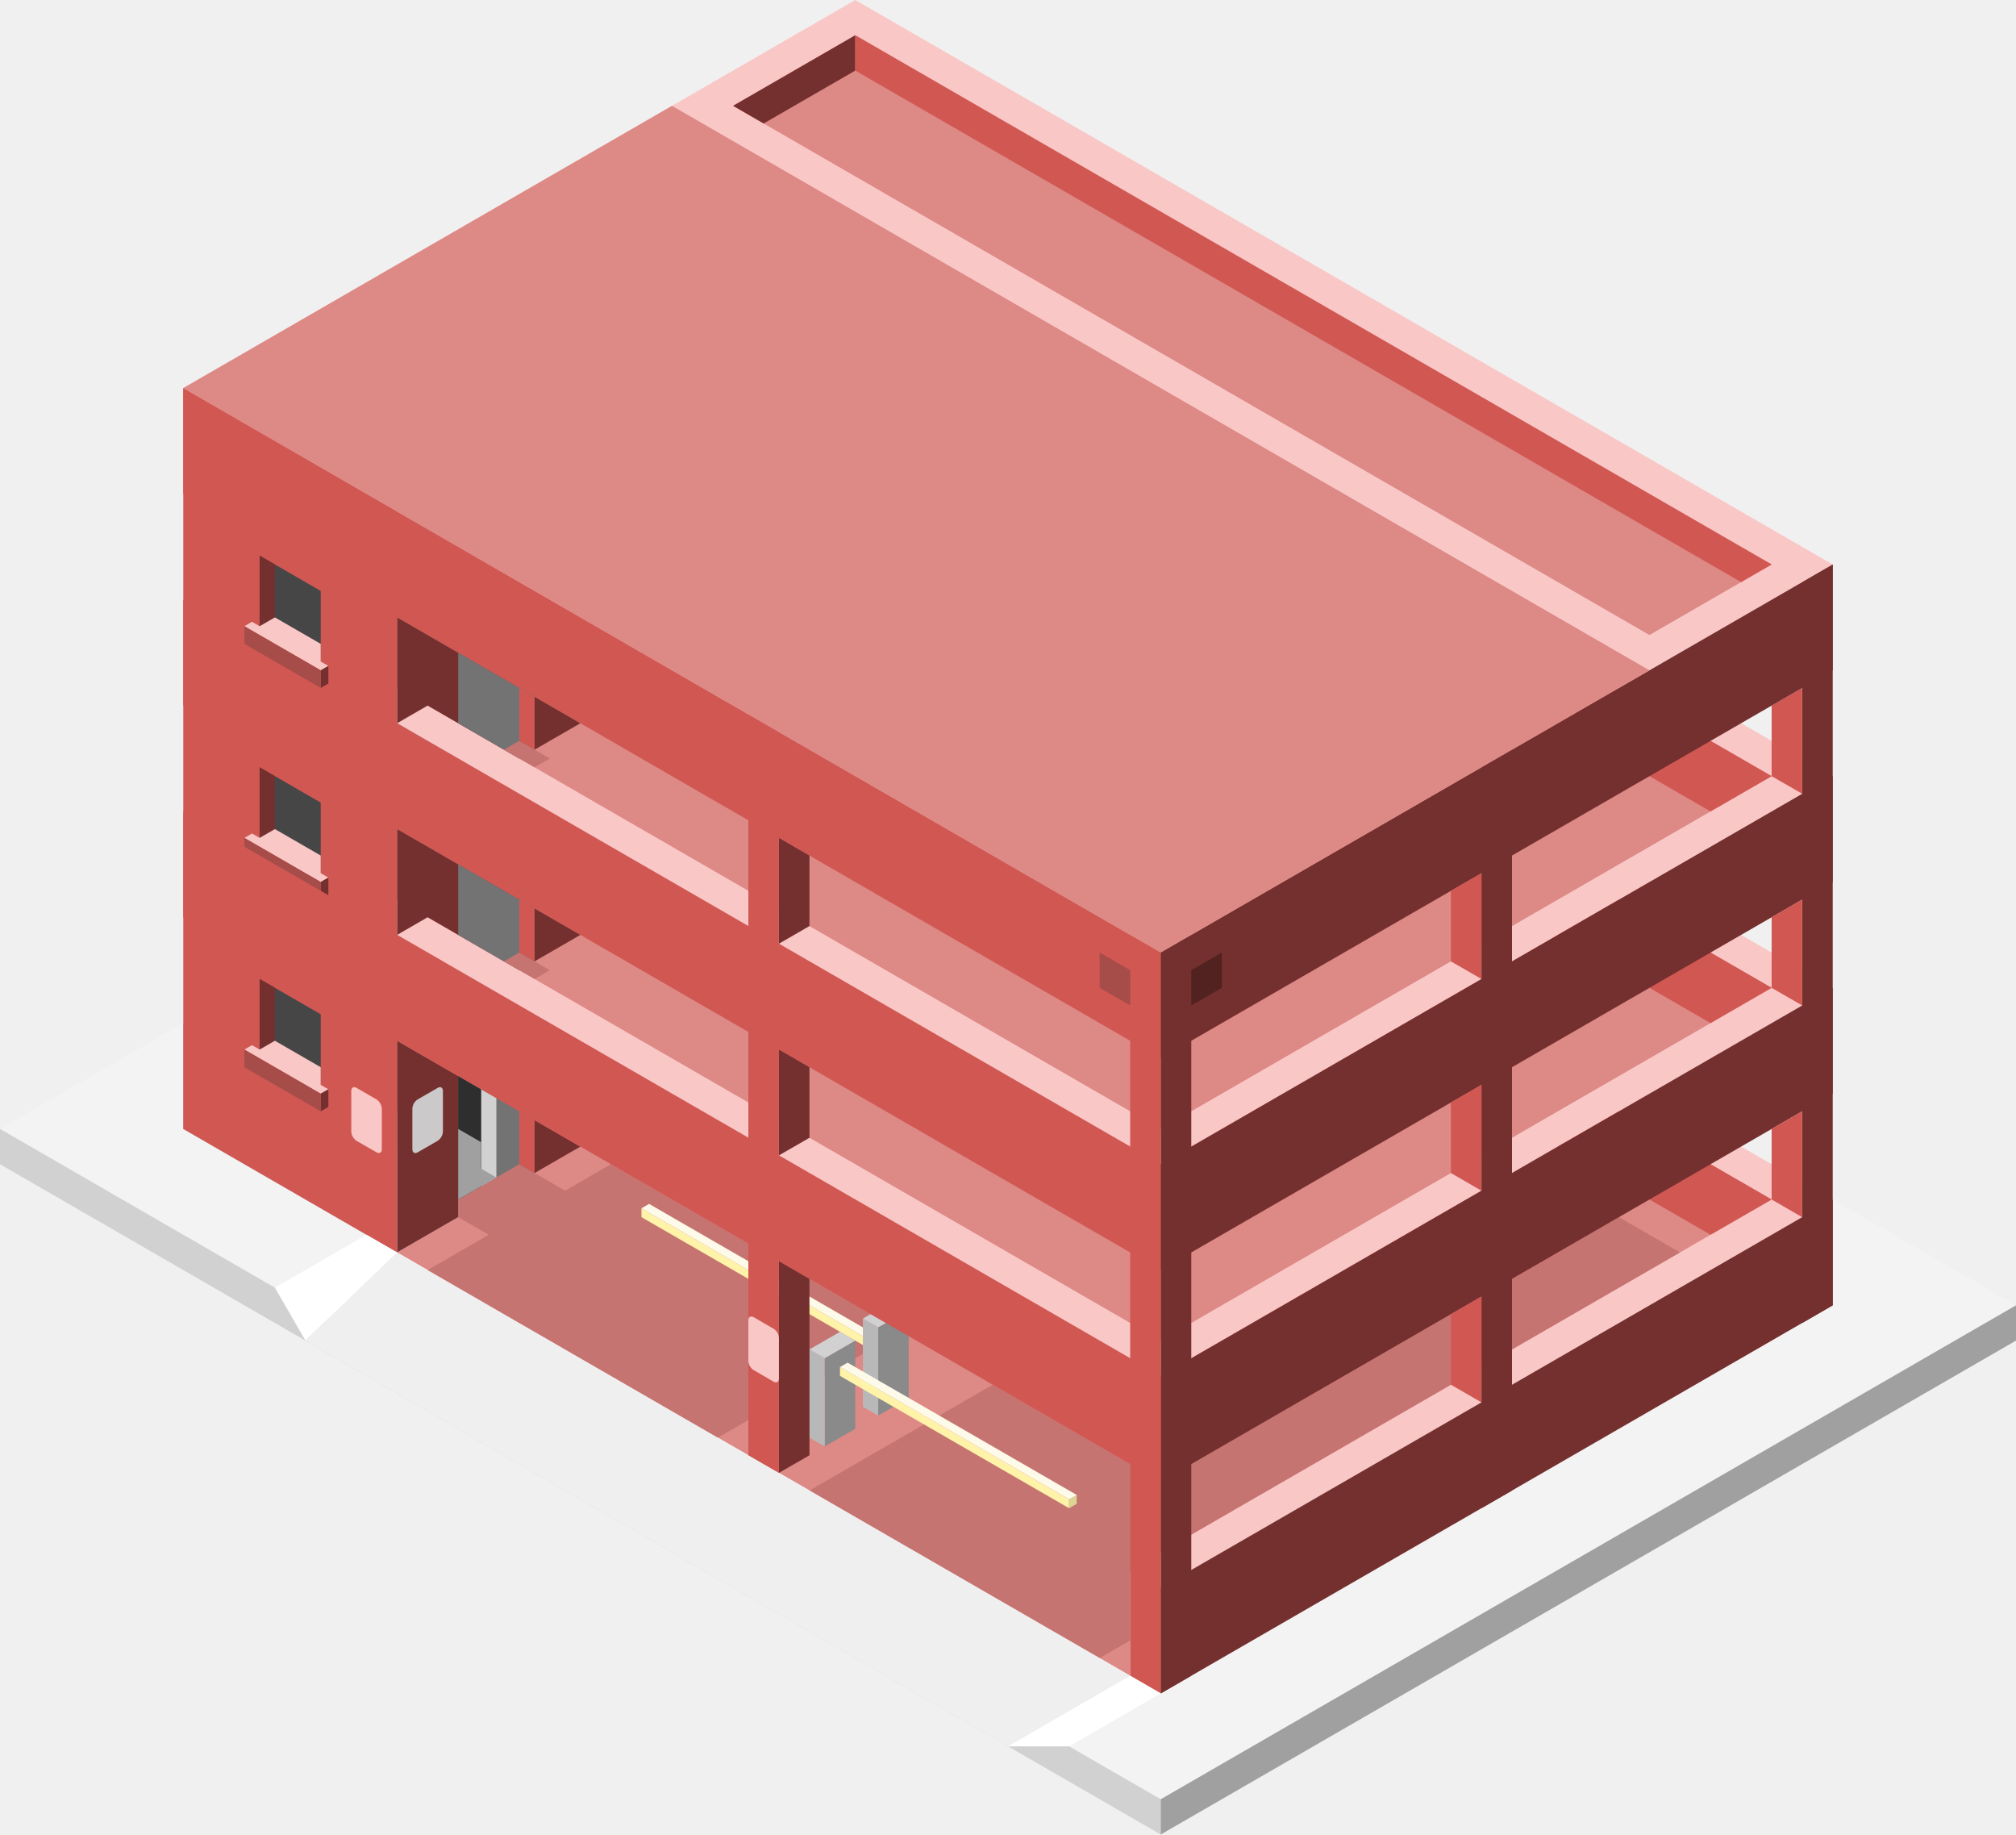
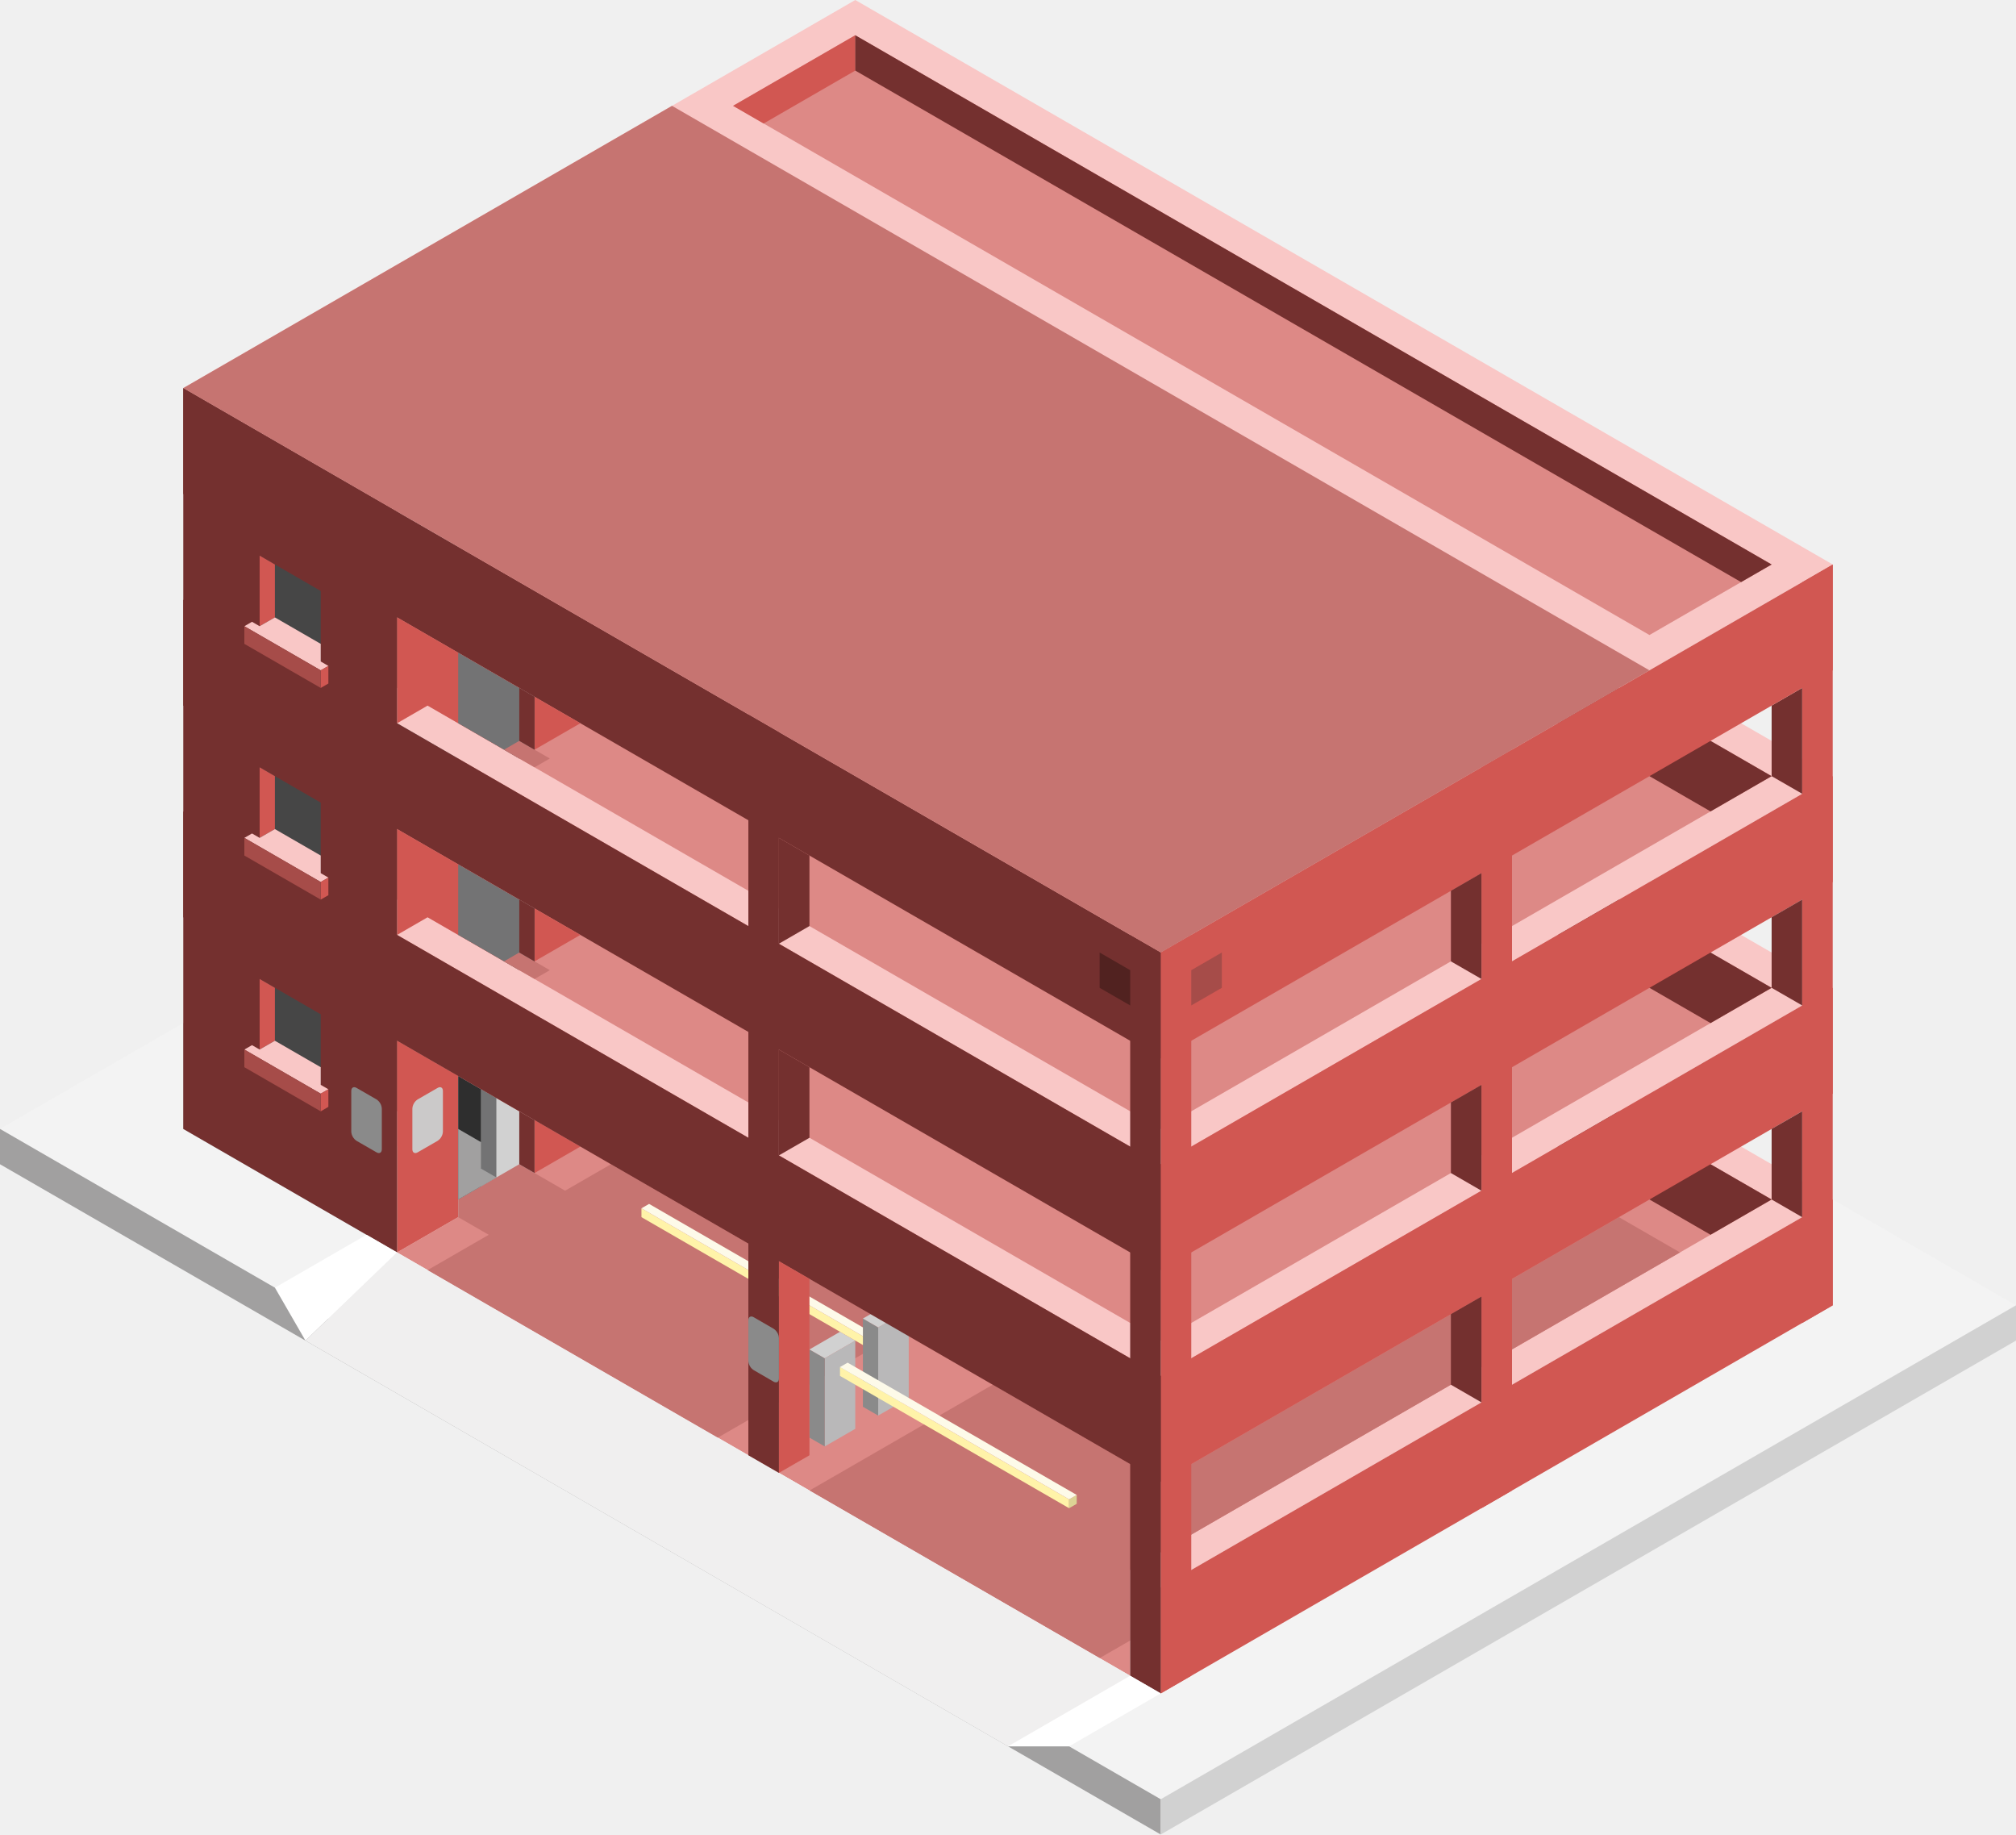
<svg xmlns="http://www.w3.org/2000/svg" id="Layer_1" data-name="Layer 1" viewBox="0 0 330 300.22">
  <defs>
    <style>
      .cls-1 {
        fill: #f3f3f3;
      }

      .cls-2 {
-         fill: #d1d1d1;
+         fill: #a1a0a0;
      }

      .cls-3 {
-         fill: #a1a0a0;
+         fill: #d1d1d1;
      }

      .top-light {
        fill: #f9c7c6;
      }

      .top-prim {
        fill: #dd8986;
      }

      .cls-4 {
        fill: #b9b8b9;
      }

-       .exterior-R-prim {
-         fill: #d15752;
+       .exterior-L-prim {
+         fill: #74302f;
      }

      .top-dark {
        fill: #c67471;
      }

-       .exterior-L-prim {
-         fill: #74302f;
+       .exterior-R-prim {
+         fill: #d15752;
      }

      .cls-5 {
        fill: #464646;
      }

      .cls-6 {
        fill: #737374;
      }

      .cls-7 {
        fill: #fff;
      }

      .cls-8 {
        fill: #f0efef;
      }

      .cls-9 {
        fill: #2e2e2e;
      }

+       .exterior-L-dark {
+         fill: #512220;
+       }
+ 
      .exterior-R-dark {
        fill: #a64c49;
      }

-       .exterior-L-dark {
-         fill: #512220;
-       }
- 
      .cls-10 {
-         fill: #cbc9c9;
+         fill: #8a8a8a;
      }

      .cls-11 {
-         fill: #8a8a8a;
+         fill: #cbc9c9;
      }

      .cls-12 {
        fill: #fff3a9;
      }

      .cls-13 {
        fill: #dcd395;
      }

      .cls-14 {
        fill: #fdfae9;
      }
    </style>
  </defs>
-   <g transform="scale(-1, 1) translate(-330, 0)">
-     <path id="Path" class="cls-1" d="M140,294.45l190-109.7L190,103.92,0,213.62Z" />
-     <path id="Path-2" data-name="Path" class="cls-2" d="M140,300.22v-5.77l190-109.7v5.78Z" />
-     <path id="Path-3" data-name="Path" class="cls-3" d="M0,219.39v-5.77l140,80.83v5.77Z" />
-     <path id="Path-4" data-name="Path" class="top-light" d="M30,196.3l160-92.38,110,63.51L140,259.81Z" />
-     <path id="Path-5" data-name="Path" class="top-prim" d="M40,196.3l100,57.73,150-86.6L190,109.7Z" />
-     <path id="Path-6" data-name="Path" class="cls-4" d="M265,204.96l35-20.21V167.43l-35,20.21Z" />
-     <path id="Path-7" data-name="Path" class="exterior-R-prim" d="M40,196.3l150-86.6v11.54L50,202.07Z" />
-     <path id="Path-8" data-name="Path" class="cls-3" d="M295,170.32l-5-2.89V155.88l5-2.88Z" />
-     <path id="Path-9" data-name="Path" class="top-light" d="M30,161.66,190,69.28l110,63.51L140,225.17Z" />
-     <path id="Path-10" data-name="Path" class="top-prim" d="M40,161.66l100,57.73,150-86.6L190,75.06Z" />
-     <path id="Path-11" data-name="Path" class="cls-3" d="M290,132.79l-10,5.77L190,86.6V75.06Z" />
-     <path id="Path-12" data-name="Path" class="exterior-R-prim" d="M40,161.66l150-86.6V86.6L50,167.43Z" />
-     <path id="Path-13" data-name="Path" class="top-light" d="M30,127.02,190,34.64,300,98.15,140,190.53Z" />
-     <path id="Path-14" data-name="Path" class="top-prim" d="M145,274.24l120-69.28L232.5,186.2,145,236.71Z" />
-     <path id="Path-15" data-name="Path" class="top-dark" d="M145,256.92v11.55l5,2.88,47.5-27.42-30-17.32L140,242.49l-75-43.3-10,5.77Z" />
-     <path id="Path-16" data-name="Path" class="exterior-R-prim" d="M140,207.85l160-92.38V98.15L140,190.53Z" />
-     <path id="Path-17" data-name="Path" class="exterior-L-prim" d="M30,127.02l110,63.51v17.32L30,144.34Z" />
-     <path id="Path-18" data-name="Path" class="exterior-L-prim" d="M30,161.66l110,63.51v17.32L30,178.98Z" />
-     <path id="Path-19" data-name="Path" class="exterior-L-prim" d="M30,196.3l110,63.51v17.32L30,213.62Z" />
-     <path id="Path-20" data-name="Path" class="exterior-L-prim" d="M35,216.51V95.26l-5-2.88V213.62Z" />
-     <path id="Path-21" data-name="Path" class="exterior-R-prim" d="M40,127.02V115.47l-5-2.89V129.9Z" />
-     <path id="Path-22" data-name="Path" class="cls-3" d="M290,98.15V86.6l5-2.88v17.32Z" />
-     <path id="Path-23" data-name="Path" class="exterior-R-prim" d="M35,164.54l5-2.88V150.11l-5-2.89Z" />
-     <path id="Path-24" data-name="Path" class="exterior-R-prim" d="M35,199.19l5-2.89V184.75l-5-2.88Z" />
-     <path id="Path-25" data-name="Path" class="cls-3" d="M295,135.68l-5-2.89V121.24l5-2.88Z" />
-     <path id="Path-26" data-name="Path" class="top-prim" d="M40,127.02l100,57.73,150-86.6L190,40.41Z" />
-     <path id="Path-27" data-name="Path" class="cls-3" d="M290,98.15l-10,5.77L190,51.96V40.41Z" />
-     <path id="Path-28" data-name="Path" class="exterior-R-prim" d="M40,127.02,190,40.41V51.96L50,132.79Z" />
-     <path id="Path-29" data-name="Path" class="top-light" d="M30,92.38,190,0,300,63.51,140,155.88Z" />
-     <path id="Path-30" data-name="Path" class="exterior-R-prim" d="M140,173.21,300,80.83V63.51L140,155.88Z" />
-     <path id="Path-31" data-name="Path" class="exterior-L-prim" d="M30,92.38l110,63.5v17.33L30,109.7Z" />
-     <path id="Path-32" data-name="Path" class="exterior-L-prim" d="M265,118.36l-5-2.89-15,8.66-10-5.77,30-17.32Z" />
-     <path id="Path-33" data-name="Path" class="exterior-L-prim" d="M265,153l-5-2.89-15,8.66L235,153l30-17.32Z" />
-     <path id="Path-34" data-name="Path" class="exterior-L-prim" d="M265,204.96l-30-17.32,30-17.32Z" />
-     <path id="Path-35" data-name="Path" class="exterior-L-prim" d="M140,277.13V155.88L135,153V274.24Z" />
-     <path id="Path-36" data-name="Path" class="exterior-L-prim" d="M87.5,246.82V125.57l-5-2.88V243.93Z" />
-     <path id="Path-37" data-name="Path" class="exterior-L-prim" d="M202.5,154.44l-5-2.89V140.01l5-2.89Z" />
-     <path id="Path-38" data-name="Path" class="exterior-L-prim" d="M202.5,171.76l-5,2.89V186.2l5,2.88Z" />
-     <path id="Path-39" data-name="Path" class="exterior-R-prim" d="M140,277.13V155.88l5-2.88V274.24Z" />
-     <path id="Path-40" data-name="Path" class="exterior-R-prim" d="M300,63.51,265,83.72V204.96l35-20.21Z" />
-     <path id="Path-41" data-name="Path" class="cls-5" d="M277.5,165.99l10-5.78v11.55l-10,5.78Z" />
-     <path id="Path-42" data-name="Path" class="cls-5" d="M277.5,131.35l10-5.78v11.55l-10,5.77Z" />
-     <path id="Path-43" data-name="Path" class="cls-5" d="M277.5,96.71l10-5.78v11.55l-10,5.77Z" />
-     <path id="Path-44" data-name="Path" class="exterior-L-prim" d="M287.5,171.76l-2.5-1.44v-8.66l2.5-1.45Z" />
-     <path id="Path-45" data-name="Path" class="exterior-L-prim" d="M287.5,137.12l-2.5-1.44v-8.66l2.5-1.45Z" />
-     <path id="Path-46" data-name="Path" class="exterior-L-prim" d="M287.5,102.48l-2.5-1.44V92.38l2.5-1.45Z" />
-     <path id="Path-47" data-name="Path" class="top-light" d="M276.25,108.98l1.25-.73v-2.88l7.5-4.33,2.5,1.44,1.25-.72,1.25.72-12.5,7.22Z" />
-     <path id="Path-48" data-name="Path" class="top-light" d="M276.25,143.62l1.25-.73v-2.88l7.5-4.33,2.5,1.44,1.25-.72,1.25.72-12.5,7.22Z" />
-     <path id="Path-49" data-name="Path" class="top-light" d="M276.25,178.26l1.25-.72v-2.89l7.5-4.33,2.5,1.44,1.25-.72,1.25.72-12.5,7.22Z" />
-     <path id="Path-50" data-name="Path" class="cls-6" d="M255,153l-10,5.77-2.5-1.44v-8.66l12.5-7.22Z" />
-     <path id="Path-51" data-name="Path" class="cls-6" d="M255,118.36l-10,5.77-2.5-1.44v-8.66l12.5-7.22Z" />
-     <path id="Path-52" data-name="Path" class="cls-6" d="M255,199.19l-12.5-7.22v-8.66l12.5-7.22Z" />
-     <path id="Path-53" data-name="Path" class="top-dark" d="M240,158.77l5-2.89,2.5,1.45-5,2.88Z" />
-     <path id="Path-54" data-name="Path" class="top-dark" d="M240,124.13l5-2.89,2.5,1.45-5,2.88Z" />
-     <path id="Path-55" data-name="Path" class="top-dark" d="M235,196.3l10-5.77,10,5.77v2.89l-7.5,4.33Z" />
-     <path id="Path-56" data-name="Path" class="exterior-R-prim" d="M242.5,148.67l2.5-1.45v8.66l-2.5,1.45Z" />
-     <path id="Path-57" data-name="Path" class="exterior-R-prim" d="M242.5,114.03l2.5-1.45v8.66l-2.5,1.45Z" />
-     <path id="Path-58" data-name="Path" class="exterior-R-prim" d="M242.5,183.31l2.5-1.44v8.66l-2.5,1.44Z" />
-     <path id="Path-59" data-name="Path" class="exterior-R-prim" d="M92.5,157.33V145.78l-5-2.89v17.32Z" />
-     <path id="Path-60" data-name="Path" class="exterior-R-prim" d="M87.5,194.86l5-2.89V180.42l-5-2.88Z" />
-     <path id="Path-61" data-name="Path" class="exterior-R-prim" d="M87.5,229.5l5-2.89V215.06l-5-2.88Z" />
-     <path id="Path-62" data-name="Path" class="cls-7" d="M265,204.96l5-2.89,15,8.66-5,8.66Z" />
-     <path id="Path-63" data-name="Path" class="cls-8" d="M202.5,241.04l15,14.44L165,285.79H155l-10-11.55Z" />
-     <path id="Path-64" data-name="Path" class="cls-8" d="M265,204.96l15,14.43-62.5,36.09-5-2.89-15-8.66Z" />
-     <path id="Path-65" data-name="Path" class="cls-2" d="M248.75,192.69l2.5,1.44V178.26l-2.5,1.44Z" />
-     <path id="Path-66" data-name="Path" class="cls-9" d="M255,176.09l-3.75,2.17v15.87L255,196.3Z" />
-     <path id="Path-67" data-name="Path" class="cls-3" d="M248.75,192.69l2.5-1.44v-4.33l3.75-2.17V196.3Z" />
-     <path id="Path-68" data-name="Path" class="top-dark" d="M212.5,235.27,260,207.85l-30-17.32-22.5,12.99-25,14.43Z" />
-     <path id="Path-69" data-name="Path" class="exterior-R-dark" d="M145,158.77l5-2.89v5.78l-5,2.88Z" />
-     <path id="Path-70" data-name="Path" class="exterior-L-dark" d="M135,158.77l-5-2.89v5.78l5,2.88Z" />
-     <path id="Path-71" data-name="Path" class="exterior-L-prim" d="M276.25,108.98v2.88l1.25.72V109.7Z" />
-     <path id="Path-72" data-name="Path" class="exterior-L-prim" d="M276.25,143.62v2.88l1.25.72v-2.88Z" />
-     <path id="Path-73" data-name="Path" class="exterior-L-prim" d="M276.25,178.26v2.88l1.25.73v-2.89Z" />
-     <path id="Path-74" data-name="Path" class="exterior-R-dark" d="M290,102.48v2.89l-12.5,7.21V109.7Z" />
-     <path id="Path-75" data-name="Path" class="exterior-R-dark" d="M290,137.12v2.89l-12.5,7.21v-2.88Z" />
-     <path id="Path-76" data-name="Path" class="exterior-R-dark" d="M290,171.76v2.89l-12.5,7.22v-2.89Z" />
-     <path id="Path-77" data-name="Path" class="top-light" d="M268.37,179.92l3.26-1.88c.48-.28.87-.06.87.5v6.66a1.923,1.923,0,0,1-.87,1.5l-3.26,1.88c-.48.28-.87.05-.87-.5v-6.66A1.923,1.923,0,0,1,268.37,179.92Z" />
-     <path id="Path-78" data-name="Path" class="cls-10" d="M261.63,179.92l-3.26-1.88c-.48-.28-.87-.06-.87.5v6.66a1.923,1.923,0,0,0,.87,1.5l3.26,1.88c.48.28.87.05.87-.5v-6.66A1.923,1.923,0,0,0,261.63,179.92Z" />
-     <path id="Path-79" data-name="Path" class="cls-11" d="M195,236.71l-5-2.88V219.39l5,2.89Z" />
-     <path id="Path-80" data-name="Path" class="cls-11" d="M186.25,231.66l-5-2.88V214.34l5,2.89Z" />
-     <path id="Path-81" data-name="Path" class="cls-4" d="M197.5,235.27V220.84l-2.5,1.44v14.43Z" />
-     <path id="Path-82" data-name="Path" class="cls-4" d="M188.75,230.22V215.78l-2.5,1.45v14.43Z" />
-     <path id="Path-83" data-name="Path" class="cls-2" d="M190,219.39l2.5-1.44,5,2.89-2.5,1.44Z" />
-     <path id="Path-84" data-name="Path" class="cls-2" d="M181.25,214.34l2.5-1.44,5,2.88-2.5,1.45Z" />
-     <path id="Path-85" data-name="Path" class="exterior-R-prim" d="M140,242.49l160-92.38V132.79L140,225.17Z" />
-     <path id="Path-86" data-name="Path" class="cls-12" d="M192.5,225.17,155,246.82v-1.45l37.5-21.65Z" />
-     <path id="Path-87" data-name="Path" class="cls-12" d="M225,199.19l-36.25,20.92v-1.44L225,197.74Z" />
-     <path id="Path-88" data-name="Path" class="cls-13" d="M153.75,244.65l1.25.72v1.45l-1.25-.72Z" />
-     <path id="Path-89" data-name="Path" class="cls-14" d="M191.25,223l1.25.72L155,245.37l-1.25-.72Z" />
-     <path id="Path-90" data-name="Path" class="cls-14" d="M223.75,197.02l1.25.72-36.25,20.93v-1.44Z" />
-     <path id="Path-91" data-name="Path" class="exterior-L-prim" d="M202.5,206.4l-5,2.89v28.87l5,2.88Z" />
-     <path id="Path-92" data-name="Path" class="exterior-R-prim" d="M202.5,241.04V119.8l5-2.89V238.16Z" />
-     <path id="Path-93" data-name="Path" class="top-light" d="M203.37,217.45l3.26-1.89c.48-.27.87-.05.87.5v6.66a1.893,1.893,0,0,1-.87,1.5l-3.26,1.89c-.48.28-.87.05-.87-.5v-6.66A1.923,1.923,0,0,1,203.37,217.45Z" />
-     <path id="Path-94" data-name="Path" class="cls-7" d="M155,285.79h10l-20-11.55-5,2.89Z" />
-     <path id="Path-95" data-name="Path" class="top-prim" d="M40,92.38,190,5.77l20,11.55L60,103.92Z" />
-     <path id="Path-96" data-name="Path" class="exterior-L-prim" d="M190,5.77v5.78l15,8.66,5-2.89Z" />
-     <path id="Path-97" data-name="Path" class="exterior-R-prim" d="M40,92.38,190,5.77v5.78L45,95.26Z" />
-     <path id="anchor_30_155.88_240" class="top-prim" d="M60,109.7,220,17.32l80,46.19L140,155.88Z" />
+   <g>
+     <path id="Path" class="cls-1" d="M190,294.45,0,184.75l140-80.83,190,109.7Z" />
+     <path id="Path-2" data-name="Path" class="cls-2" d="M190,300.22v-5.77L0,184.75v5.78Z" />
+     <path id="Path-3" data-name="Path" class="cls-3" d="M330,219.39v-5.77L190,294.45v5.77Z" />
+     <path id="Path-4" data-name="Path" class="top-light" d="M300,196.3,140,103.92,30,167.43l160,92.38Z" />
+     <path id="Path-5" data-name="Path" class="top-prim" d="M290,196.3,190,254.03,40,167.43,140,109.7Z" />
+     <path id="Path-6" data-name="Path" class="cls-4" d="M65,204.96,30,184.75V167.43l35,20.21Z" />
+     <path id="Path-7" data-name="Path" class="exterior-L-prim" d="M290,196.3,140,109.7v11.54l140,80.83Z" />
+     <path id="Path-8" data-name="Path" class="cls-2" d="M35,170.32l5-2.89V155.88L35,153Z" />
+     <path id="Path-9" data-name="Path" class="top-light" d="M300,161.66,140,69.28,30,132.79l160,92.38Z" />
+     <path id="Path-10" data-name="Path" class="top-prim" d="M290,161.66,190,219.39,40,132.79,140,75.06Z" />
+     <path id="Path-11" data-name="Path" class="cls-2" d="M40,132.79l10,5.77L140,86.6V75.06Z" />
+     <path id="Path-12" data-name="Path" class="exterior-L-prim" d="M290,161.66,140,75.06V86.6l140,80.83Z" />
+     <path id="Path-13" data-name="Path" class="top-light" d="M300,127.02,140,34.64,30,98.15l160,92.38Z" />
+     <path id="Path-14" data-name="Path" class="top-prim" d="M185,274.24,65,204.96,97.5,186.2,185,236.71Z" />
+     <path id="Path-15" data-name="Path" class="top-dark" d="M185,256.92v11.55l-5,2.88-47.5-27.42,30-17.32L190,242.49l75-43.3,10,5.77Z" />
+     <path id="Path-16" data-name="Path" class="exterior-L-prim" d="M190,207.85,30,115.47V98.15l160,92.38Z" />
+     <path id="Path-17" data-name="Path" class="exterior-R-prim" d="M300,127.02,190,190.53v17.32l110-63.51Z" />
+     <path id="Path-18" data-name="Path" class="exterior-R-prim" d="M300,161.66,190,225.17v17.32l110-63.51Z" />
+     <path id="Path-19" data-name="Path" class="exterior-R-prim" d="M300,196.3,190,259.81v17.32l110-63.51Z" />
+     <path id="Path-20" data-name="Path" class="exterior-R-prim" d="M295,216.51V95.26l5-2.88V213.62Z" />
+     <path id="Path-21" data-name="Path" class="exterior-L-prim" d="M290,127.02V115.47l5-2.89V129.9Z" />
+     <path id="Path-22" data-name="Path" class="cls-2" d="M40,98.15V86.6l-5-2.88v17.32Z" />
+     <path id="Path-23" data-name="Path" class="exterior-L-prim" d="M295,164.54l-5-2.88V150.11l5-2.89Z" />
+     <path id="Path-24" data-name="Path" class="exterior-L-prim" d="M295,199.19l-5-2.89V184.75l5-2.88Z" />
+     <path id="Path-25" data-name="Path" class="cls-2" d="M35,135.68l5-2.89V121.24l-5-2.88Z" />
+     <path id="Path-26" data-name="Path" class="top-prim" d="M290,127.02,190,184.75,40,98.15,140,40.41Z" />
+     <path id="Path-27" data-name="Path" class="cls-2" d="M40,98.15l10,5.77,90-51.96V40.41Z" />
+     <path id="Path-28" data-name="Path" class="exterior-L-prim" d="M290,127.02,140,40.41V51.96l140,80.83Z" />
+     <path id="Path-29" data-name="Path" class="top-light" d="M300,92.38,140,0,30,63.51l160,92.37Z" />
+     <path id="Path-30" data-name="Path" class="exterior-L-prim" d="M190,173.21,30,80.83V63.51l160,92.37Z" />
+     <path id="Path-31" data-name="Path" class="exterior-R-prim" d="M300,92.38l-110,63.5v17.33L300,109.7Z" />
+     <path id="Path-32" data-name="Path" class="exterior-R-prim" d="M65,118.36l5-2.89,15,8.66,10-5.77L65,101.04Z" />
+     <path id="Path-33" data-name="Path" class="exterior-R-prim" d="M65,153l5-2.89,15,8.66L95,153,65,135.68Z" />
+     <path id="Path-34" data-name="Path" class="exterior-R-prim" d="M65,204.96l30-17.32L65,170.32Z" />
+     <path id="Path-35" data-name="Path" class="exterior-R-prim" d="M190,277.13V155.88l5-2.88V274.24Z" />
+     <path id="Path-36" data-name="Path" class="exterior-R-prim" d="M242.5,246.82V125.57l5-2.88V243.93Z" />
+     <path id="Path-37" data-name="Path" class="exterior-L-prim" d="M127.5,154.44l5-2.89V140.01l-5-2.89Z" />
+     <path id="Path-38" data-name="Path" class="exterior-L-prim" d="M127.5,171.76l5,2.89V186.2l-5,2.88Z" />
+     <path id="Path-39" data-name="Path" class="exterior-L-prim" d="M190,277.13V155.88L185,153V274.24Z" />
+     <path id="Path-40" data-name="Path" class="exterior-L-prim" d="M30,63.51,65,83.72V204.96L30,184.75Z" />
+     <path id="Path-41" data-name="Path" class="cls-5" d="M52.5,165.99l-10-5.78v11.55l10,5.78Z" />
+     <path id="Path-42" data-name="Path" class="cls-5" d="M52.5,131.35l-10-5.78v11.55l10,5.77Z" />
+     <path id="Path-43" data-name="Path" class="cls-5" d="M52.5,96.71l-10-5.78v11.55l10,5.77Z" />
+     <path id="Path-44" data-name="Path" class="exterior-R-prim" d="M42.5,171.76l2.5-1.44v-8.66l-2.5-1.45Z" />
+     <path id="Path-45" data-name="Path" class="exterior-R-prim" d="M42.5,137.12l2.5-1.44v-8.66l-2.5-1.45Z" />
+     <path id="Path-46" data-name="Path" class="exterior-R-prim" d="M42.5,102.48l2.5-1.44V92.38l-2.5-1.45Z" />
+     <path id="Path-47" data-name="Path" class="top-light" d="M53.75,108.98l-1.25-.73v-2.88L45,101.04l-2.5,1.44-1.25-.72-1.25.72,12.5,7.22Z" />
+     <path id="Path-48" data-name="Path" class="top-light" d="M53.75,143.62l-1.25-.73v-2.88L45,135.68l-2.5,1.44-1.25-.72-1.25.72,12.5,7.22Z" />
+     <path id="Path-49" data-name="Path" class="top-light" d="M53.75,178.26l-1.25-.72v-2.89L45,170.32l-2.5,1.44-1.25-.72-1.25.72,12.5,7.22Z" />
+     <path id="Path-50" data-name="Path" class="cls-6" d="M75,153l10,5.77,2.5-1.44v-8.66L75,141.45Z" />
+     <path id="Path-51" data-name="Path" class="cls-6" d="M75,118.36l10,5.77,2.5-1.44v-8.66L75,106.81Z" />
+     <path id="Path-52" data-name="Path" class="cls-3" d="M75,199.19l12.5-7.22v-8.66L75,176.09Z" />
+     <path id="Path-53" data-name="Path" class="top-dark" d="M90,158.77l-5-2.89-2.5,1.45,5,2.88Z" />
+     <path id="Path-54" data-name="Path" class="top-dark" d="M90,124.13l-5-2.89-2.5,1.45,5,2.88Z" />
+     <path id="Path-55" data-name="Path" class="top-dark" d="M95,196.3l-10-5.77L75,196.3v2.89l7.5,4.33Z" />
+     <path id="Path-56" data-name="Path" class="exterior-L-prim" d="M87.5,148.67,85,147.22v8.66l2.5,1.45Z" />
+     <path id="Path-57" data-name="Path" class="exterior-L-prim" d="M87.5,114.03,85,112.58v8.66l2.5,1.45Z" />
+     <path id="Path-58" data-name="Path" class="exterior-L-prim" d="M87.5,183.31,85,181.87v8.66l2.5,1.44Z" />
+     <path id="Path-59" data-name="Path" class="exterior-L-prim" d="M237.5,157.33V145.78l5-2.89v17.32Z" />
+     <path id="Path-60" data-name="Path" class="exterior-L-prim" d="M242.5,194.86l-5-2.89V180.42l5-2.88Z" />
+     <path id="Path-61" data-name="Path" class="exterior-L-prim" d="M242.5,229.5l-5-2.89V215.06l5-2.88Z" />
+     <path id="Path-62" data-name="Path" class="cls-7" d="M65,204.96l-5-2.89-15,8.66,5,8.66Z" />
+     <path id="Path-63" data-name="Path" class="cls-8" d="M127.5,241.04l-15,14.44L165,285.79h10l10-11.55Z" />
+     <path id="Path-64" data-name="Path" class="cls-8" d="M65,204.96,50,219.39l62.5,36.09,5-2.89,15-8.66Z" />
+     <path id="Path-65" data-name="Path" class="cls-6" d="M81.25,192.69l-2.5,1.44V178.26l2.5,1.44Z" />
+     <path id="Path-66" data-name="Path" class="cls-9" d="M75,176.09l3.75,2.17v15.87L75,196.3Z" />
+     <path id="Path-67" data-name="Path" class="cls-2" d="M81.25,192.69l-2.5-1.44v-4.33L75,184.75V196.3Z" />
+     <path id="Path-68" data-name="Path" class="top-dark" d="M117.5,235.27,70,207.85l30-17.32,22.5,12.99,25,14.43Z" />
+     <path id="Path-69" data-name="Path" class="exterior-L-dark" d="M185,158.77l-5-2.89v5.78l5,2.88Z" />
+     <path id="Path-70" data-name="Path" class="exterior-R-dark" d="M195,158.77l5-2.89v5.78l-5,2.88Z" />
+     <path id="Path-71" data-name="Path" class="exterior-R-prim" d="M53.75,108.98v2.88l-1.25.72V109.7Z" />
+     <path id="Path-72" data-name="Path" class="exterior-R-prim" d="M53.75,178.26v2.88l-1.25.73v-2.89Z" />
+     <path id="Path-73" data-name="Path" class="exterior-R-dark" d="M40,102.48v2.89l12.5,7.21V109.7Z" />
+     <path id="Path-74" data-name="Path" class="exterior-R-dark" d="M40,171.76v2.89l12.5,7.22v-2.89Z" />
+     <path id="Path-75" data-name="Path" class="cls-10" d="M61.63,179.92l-3.26-1.88c-.48-.28-.87-.06-.87.5v6.66a1.923,1.923,0,0,0,.87,1.5l3.26,1.88c.48.28.87.05.87-.5v-6.66A1.923,1.923,0,0,0,61.63,179.92Z" />
+     <path id="Path-76" data-name="Path" class="cls-11" d="M68.37,179.92l3.26-1.88c.48-.28.87-.06.87.5v6.66a1.923,1.923,0,0,1-.87,1.5l-3.26,1.88c-.48.28-.87.05-.87-.5v-6.66A1.923,1.923,0,0,1,68.37,179.92Z" />
+     <path id="Path-77" data-name="Path" class="cls-4" d="M135,236.71l5-2.88V219.39l-5,2.89Z" />
+     <path id="Path-78" data-name="Path" class="cls-4" d="M143.75,231.66l5-2.88V214.34l-5,2.89Z" />
+     <path id="Path-79" data-name="Path" class="cls-10" d="M132.5,235.27V220.84l2.5,1.44v14.43Z" />
+     <path id="Path-80" data-name="Path" class="cls-10" d="M141.25,230.22V215.78l2.5,1.45v14.43Z" />
+     <path id="Path-81" data-name="Path" class="cls-3" d="M140,219.39l-2.5-1.44-5,2.89,2.5,1.44Z" />
+     <path id="Path-82" data-name="Path" class="cls-3" d="M148.75,214.34l-2.5-1.44-5,2.88,2.5,1.45Z" />
+     <path id="Path-83" data-name="Path" class="exterior-L-prim" d="M190,242.49,30,150.11V132.79l160,92.38Z" />
+     <path id="Path-84" data-name="Path" class="cls-12" d="M137.5,225.17,175,246.82v-1.45l-37.5-21.65Z" />
+     <path id="Path-85" data-name="Path" class="cls-12" d="M105,199.19l36.25,20.92v-1.44L105,197.74Z" />
+     <path id="Path-86" data-name="Path" class="cls-13" d="M176.25,244.65l-1.25.72v1.45l1.25-.72Z" />
+     <path id="Path-87" data-name="Path" class="cls-14" d="M138.75,223l-1.25.72L175,245.37l1.25-.72Z" />
+     <path id="Path-88" data-name="Path" class="cls-14" d="M106.25,197.02l-1.25.72,36.25,20.93v-1.44Z" />
+     <path id="Path-89" data-name="Path" class="exterior-R-prim" d="M127.5,206.4l5,2.89v28.87l-5,2.88Z" />
+     <path id="Path-90" data-name="Path" class="exterior-L-prim" d="M127.5,241.04V119.8l-5-2.89V238.16Z" />
+     <path id="Path-91" data-name="Path" class="cls-10" d="M126.63,217.45l-3.26-1.89c-.48-.27-.87-.05-.87.5v6.66a1.893,1.893,0,0,0,.87,1.5l3.26,1.89c.48.28.87.05.87-.5v-6.66A1.923,1.923,0,0,0,126.63,217.45Z" />
+     <path id="Path-92" data-name="Path" class="cls-7" d="M175,285.79H165l20-11.55,5,2.89Z" />
+     <path id="Path-93" data-name="Path" class="top-prim" d="M290,92.38,140,5.77,120,17.32l150,86.6Z" />
+     <path id="Path-94" data-name="Path" class="exterior-R-prim" d="M140,5.77v5.78l-15,8.66-5-2.89Z" />
+     <path id="Path-95" data-name="Path" class="exterior-L-prim" d="M290,92.38,140,5.77v5.78L285,95.26Z" />
+     <path id="anchor_30_155.88_240" class="top-dark" d="M270,109.7,110,17.32,30,63.51l160,92.37Z" />
+     <path id="Path-96" data-name="Path" class="exterior-R-prim" d="M53.75,143.62v2.88l-1.25.72v-2.88Z" />
+     <path id="Path-97" data-name="Path" class="exterior-R-dark" d="M40,137.12v2.89l12.5,7.21v-2.88Z" />
  </g>
</svg>
